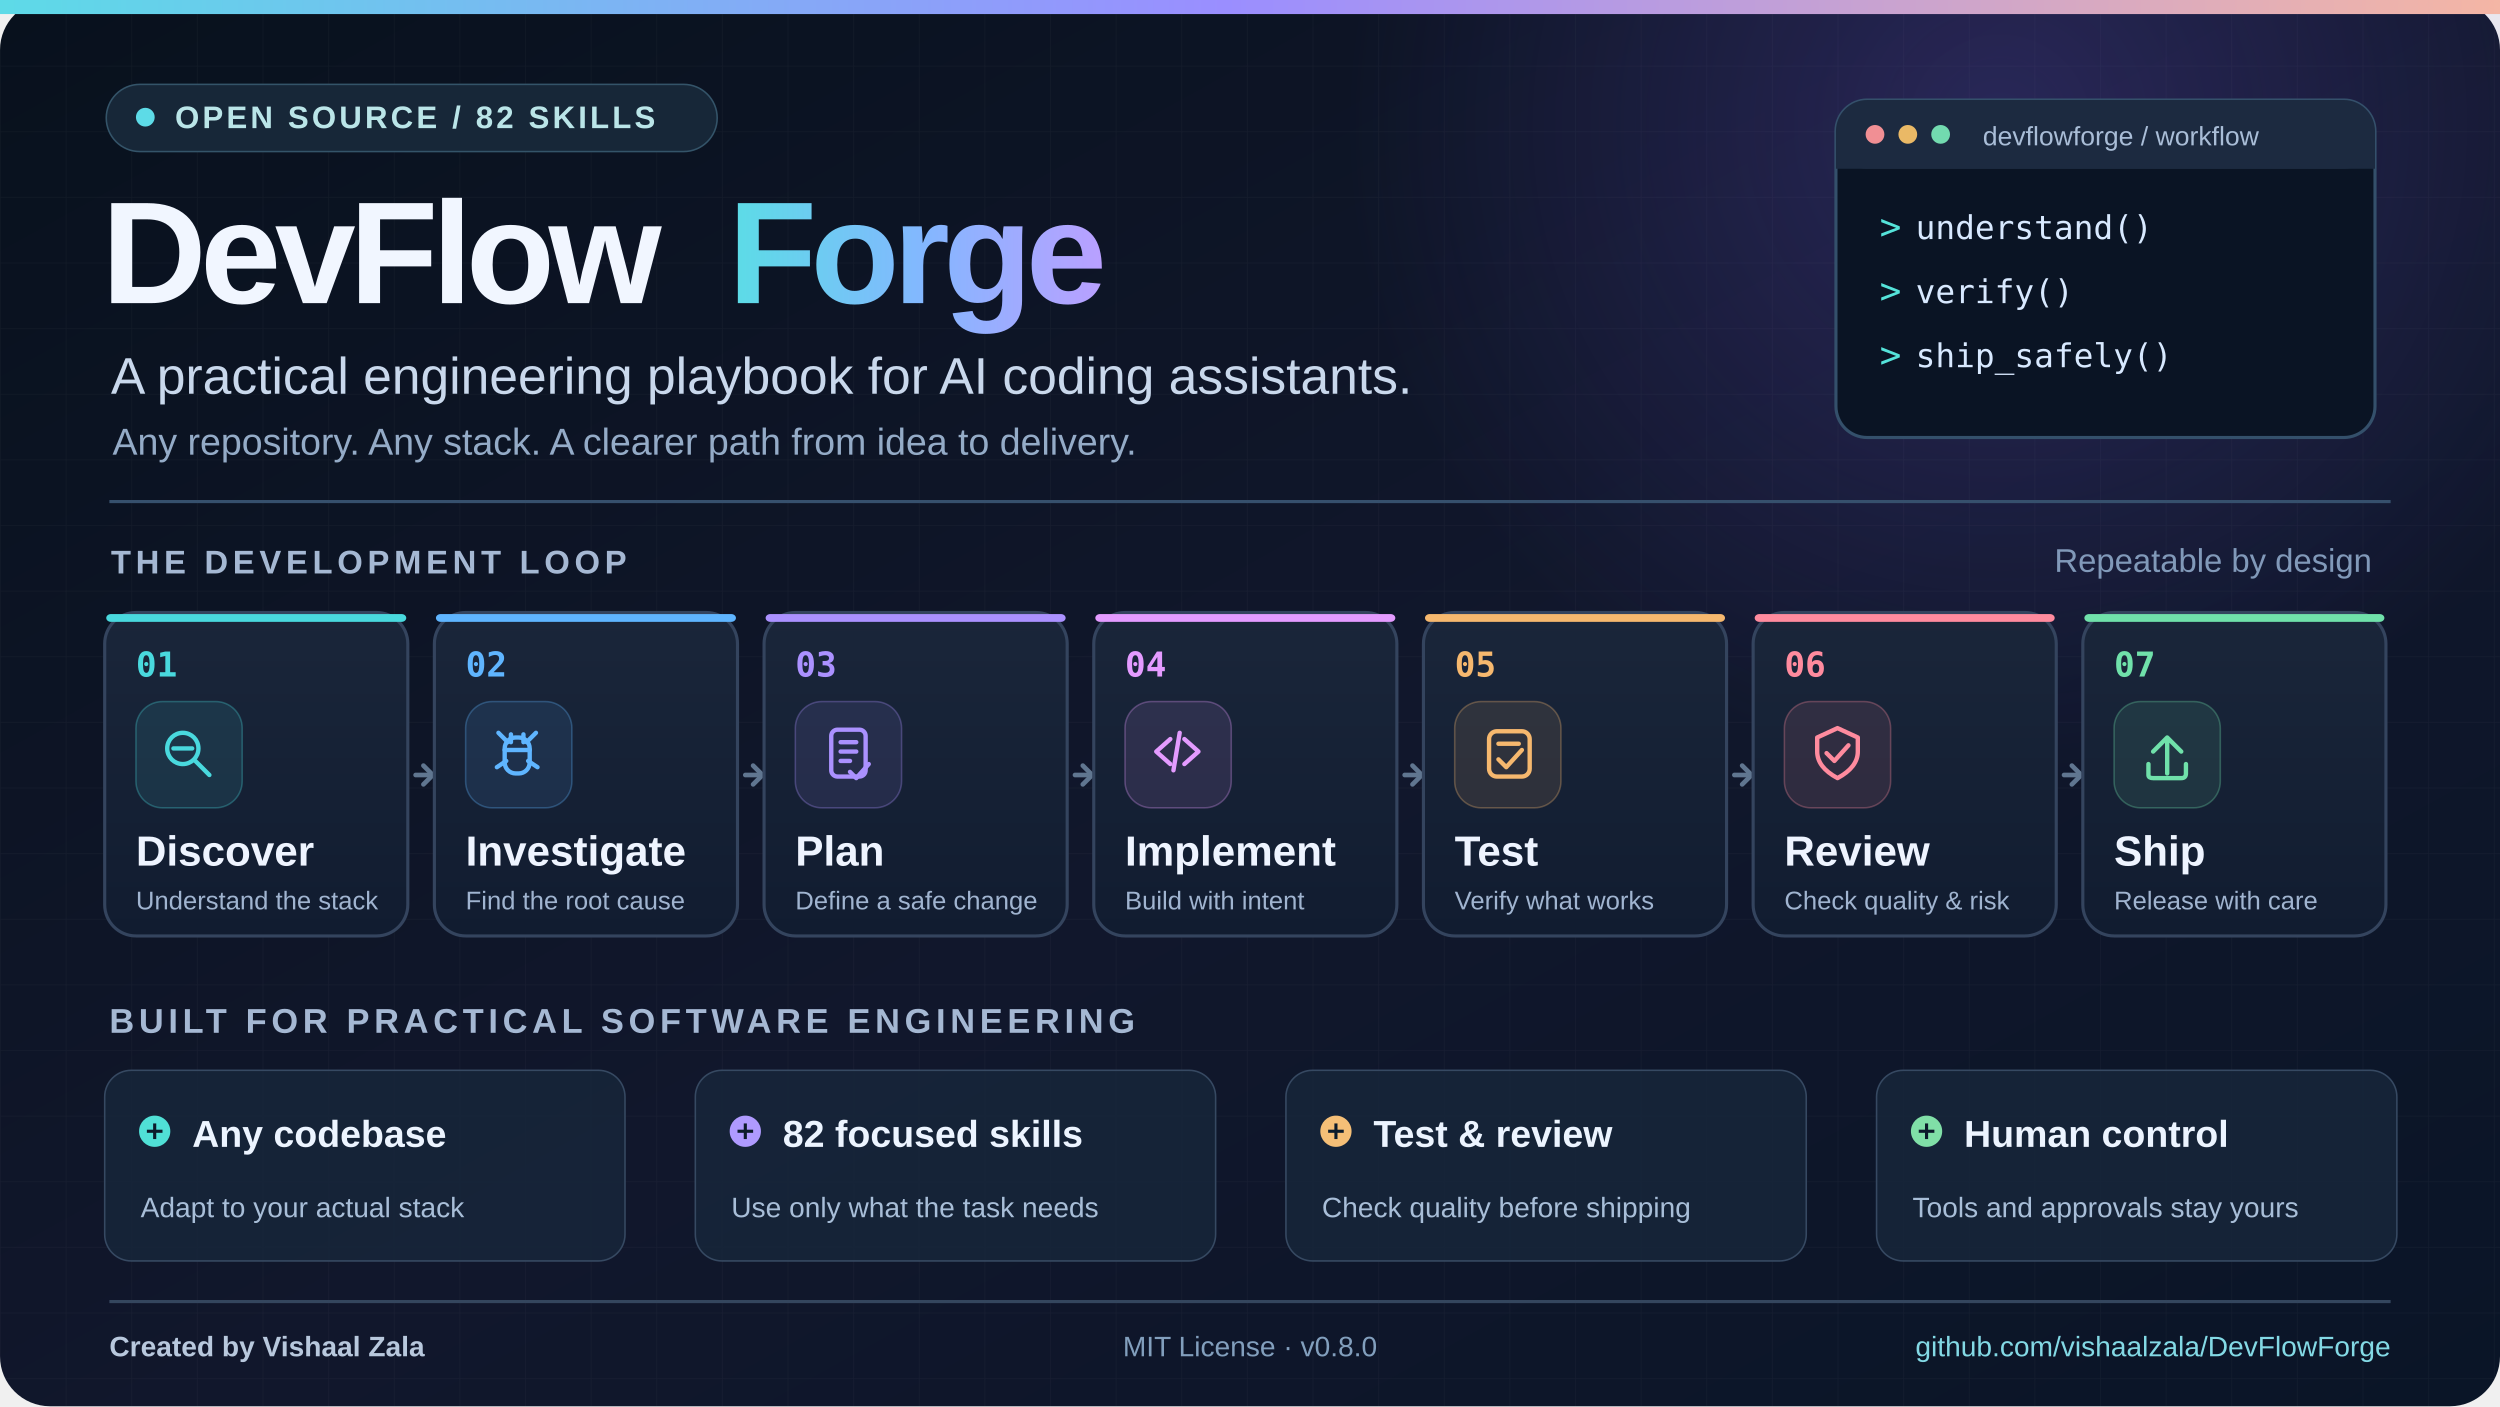
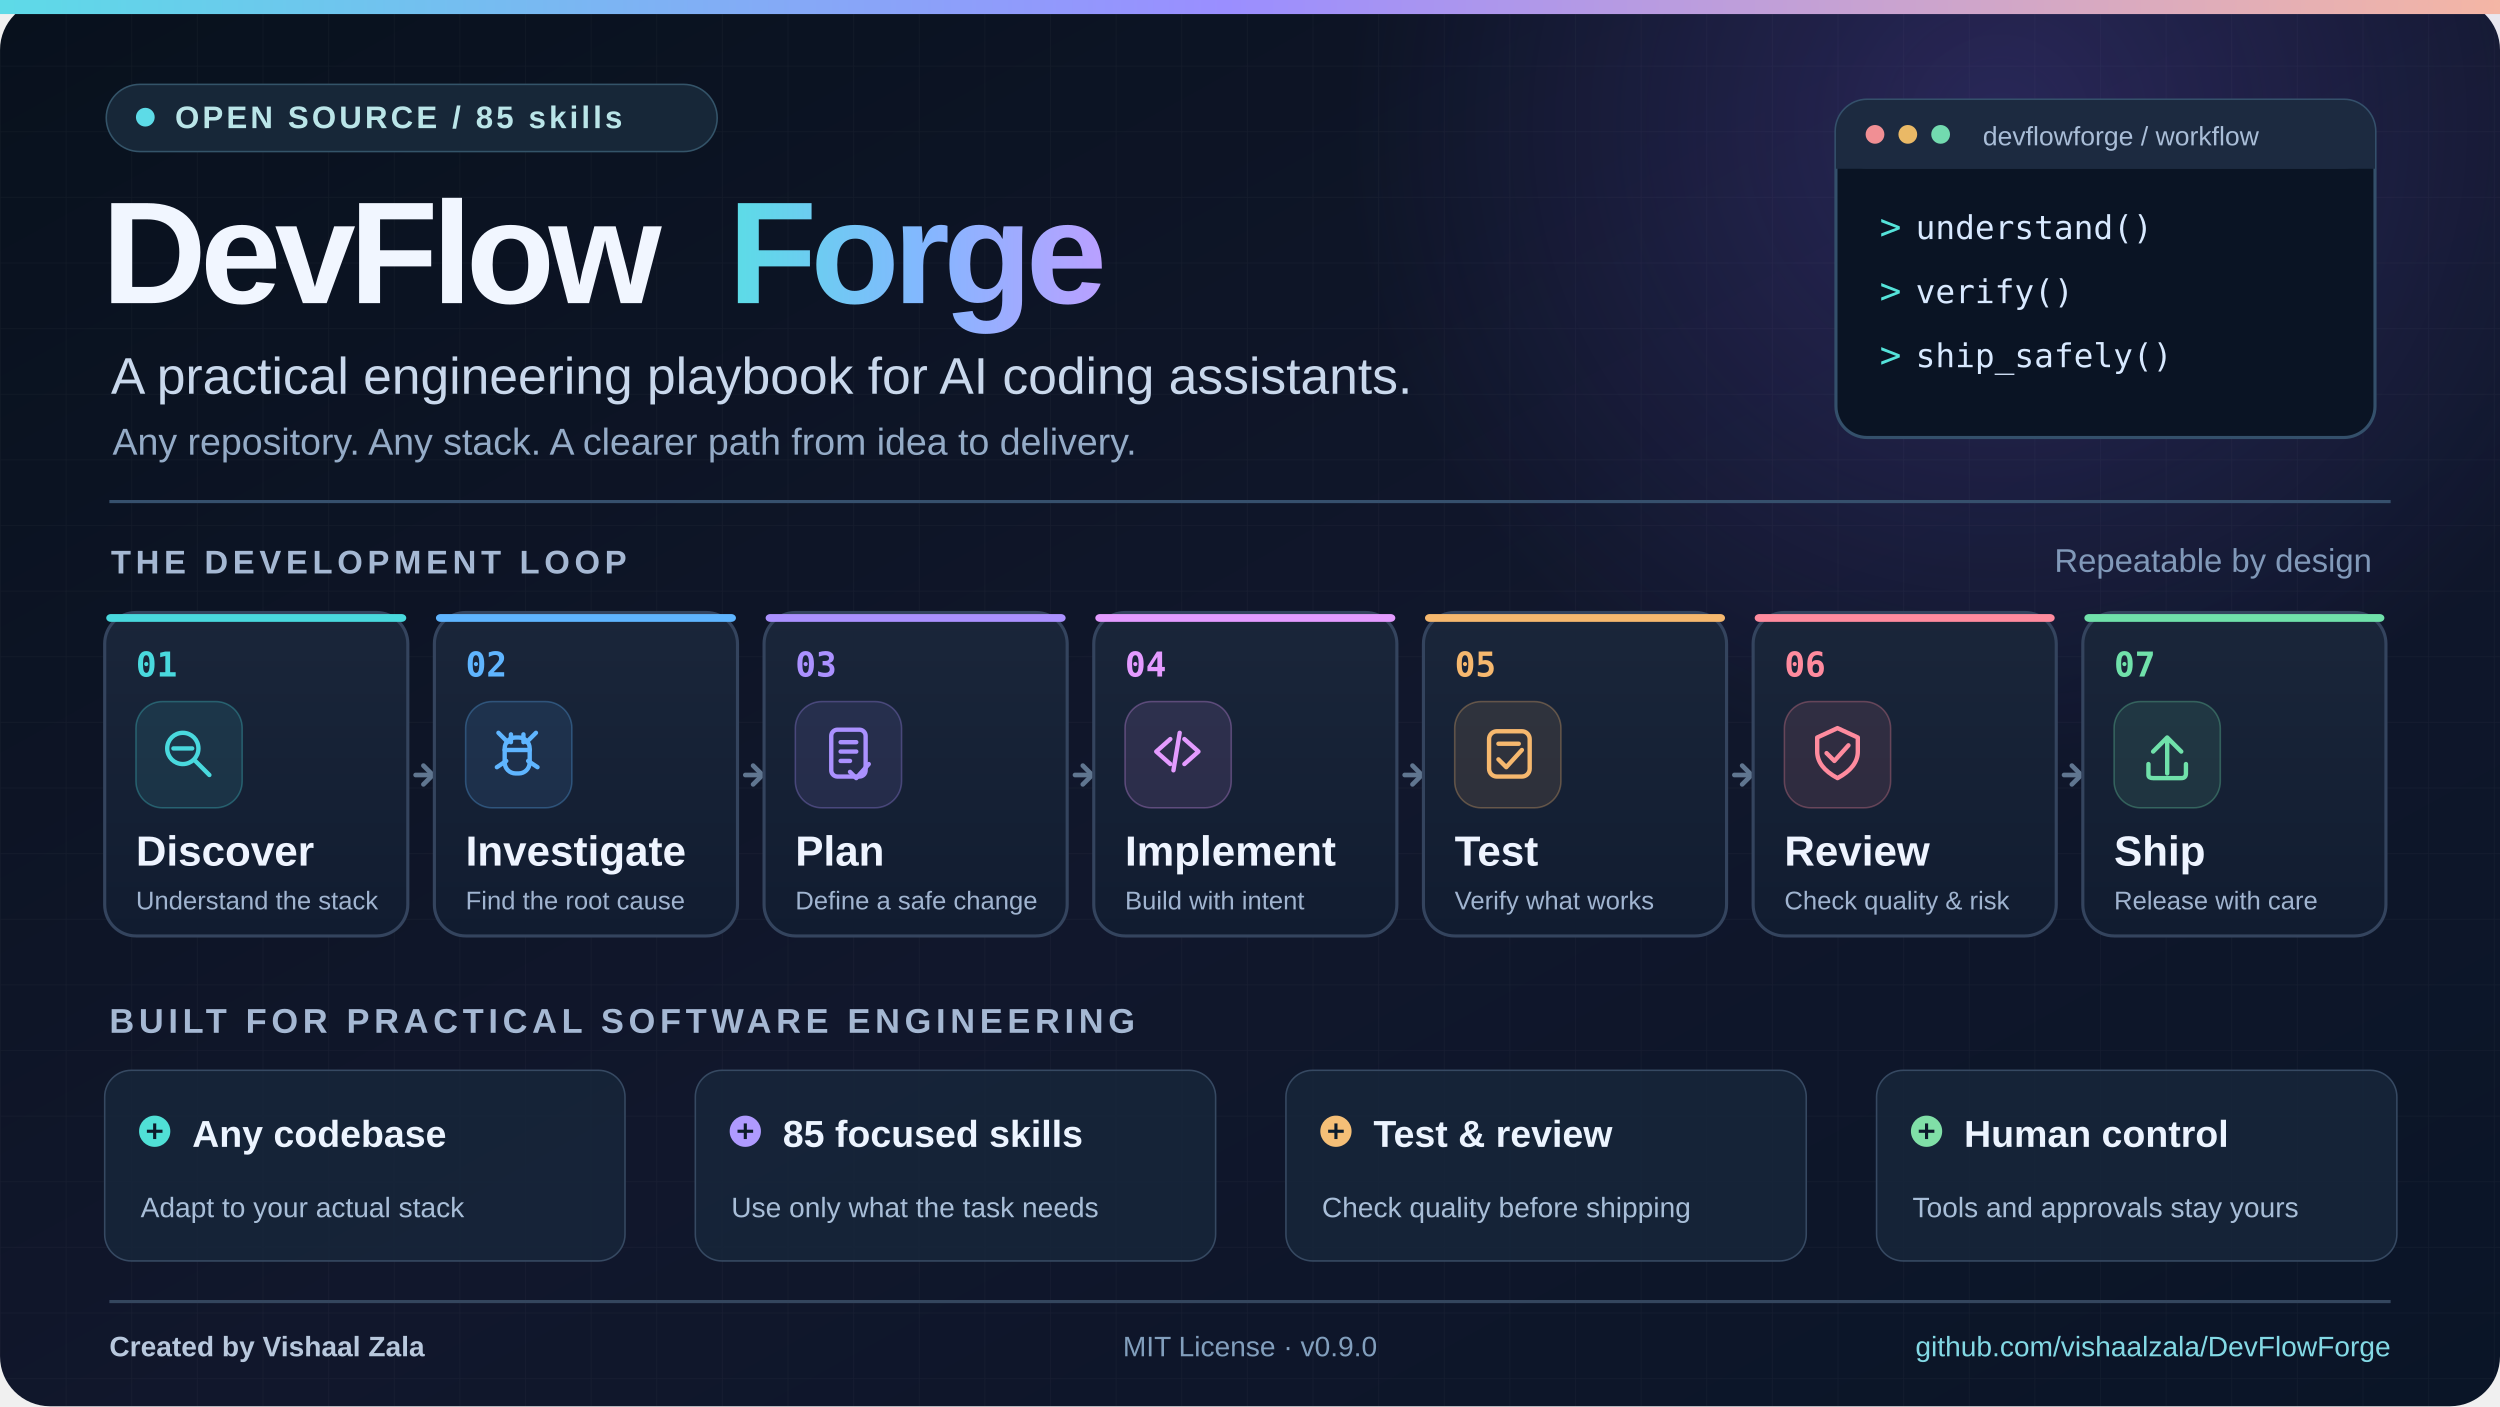
<svg xmlns="http://www.w3.org/2000/svg" width="1600" height="900" viewBox="0 0 1600 900" role="img" aria-labelledby="title desc">
  <defs>
    <linearGradient id="background" x1="0" x2="1" y1="0" y2="1">
      <stop stop-color="#08111D" />
      <stop offset=".54" stop-color="#11172C" />
      <stop offset="1" stop-color="#0A1527" />
    </linearGradient>
    <linearGradient id="namegradient" x1="0" x2="1">
      <stop stop-color="#5DDBE7" />
      <stop offset=".51" stop-color="#83B7FF" />
      <stop offset="1" stop-color="#B9A0FF" />
    </linearGradient>
    <linearGradient id="topline" x1="0" x2="1">
      <stop stop-color="#5DDBE7" />
      <stop offset=".49" stop-color="#9A8EFF" />
      <stop offset="1" stop-color="#F5B6A4" />
    </linearGradient>
    <linearGradient id="card" x1="0" x2="0" y1="0" y2="1">
      <stop stop-color="#1A263A" />
      <stop offset="1" stop-color="#111C30" />
    </linearGradient>
    <radialGradient id="orb">
      <stop stop-color="#7257DD" stop-opacity=".26" />
      <stop offset="1" stop-color="#7257DD" stop-opacity="0" />
    </radialGradient>
    <pattern id="grid" width="42" height="42" patternUnits="userSpaceOnUse">
      <path d="M42 0H0V42" fill="none" stroke="#FFFFFF" stroke-opacity=".035" stroke-width="1" />
    </pattern>
  </defs>
  <rect width="1600" height="900" rx="32" fill="url(#background)" />
  <rect width="1600" height="900" rx="32" fill="url(#grid)" />
  <circle cx="1280" cy="80" r="420" fill="url(#orb)" />
  <rect x="0" y="0" width="1600" height="9" fill="url(#topline)" />
  <g opacity=".15" stroke="#8F9BFF" fill="none" stroke-width="2">
    <path d="M1310 130l35 35-35 35" />
    <path d="M1375 130l35 35-35 35" />
    <path d="M1440 130l35 35-35 35" />
  </g>
  <rect x="68" y="54" width="391" height="43" rx="21.5" fill="#172738" stroke="#345469" />
  <circle cx="93" cy="75" r="6" fill="#5DDBE7" />
-   <text x="112" y="82" font-size="20" font-family="Arial,Helvetica,sans-serif" font-weight="700" letter-spacing="2" fill="#BAE5E8">OPEN SOURCE  /  82 SKILLS</text>
+   <text x="112" y="82" font-size="20" font-family="Arial,Helvetica,sans-serif" font-weight="700" letter-spacing="2" fill="#BAE5E8">OPEN SOURCE  /  85 skills</text>
  <text x="65" y="194" font-family="Arial,Helvetica,sans-serif" font-size="93" letter-spacing="-4" font-weight="800" fill="#F1F6FF">DevFlow</text>
  <text x="466" y="194" font-family="Arial,Helvetica,sans-serif" font-size="93" letter-spacing="-4" font-weight="800" fill="url(#namegradient)">Forge</text>
  <text x="71" y="252" font-family="Arial,Helvetica,sans-serif" font-size="33" font-weight="500" fill="#C9D8EC">A practical engineering playbook for AI coding assistants.</text>
  <text x="72" y="291" font-family="Arial,Helvetica,sans-serif" font-size="24" fill="#94ABC7">Any repository. Any stack. A clearer path from idea to delivery.</text>
  <g transform="translate(1175,64)">
    <rect width="345" height="216" rx="20" fill="#0A1424" stroke="#34506B" stroke-width="2" />
    <rect x="0" y="0" width="345" height="44" rx="20" fill="#1C2A40" />
    <rect x="0" y="24" width="345" height="20" fill="#1C2A40" />
    <circle cx="25" cy="22" r="6" fill="#F18F94" />
    <circle cx="46" cy="22" r="6" fill="#EAB966" />
    <circle cx="67" cy="22" r="6" fill="#72DAAF" />
    <text x="94" y="29" font-size="17" font-family="Arial,Helvetica,sans-serif" fill="#A9BDD7">devflowforge / workflow</text>
    <text x="28" y="89" font-size="23" font-family="Consolas,monospace" fill="#55E3DA">&gt;</text>
    <text x="51" y="89" font-size="21" font-family="Consolas,monospace" fill="#D8E9FF"> understand()</text>
    <text x="28" y="130" font-size="23" font-family="Consolas,monospace" fill="#55E3DA">&gt;</text>
    <text x="51" y="130" font-size="21" font-family="Consolas,monospace" fill="#D8E9FF"> verify()</text>
    <text x="28" y="171" font-size="23" font-family="Consolas,monospace" fill="#55E3DA">&gt;</text>
    <text x="51" y="171" font-size="21" font-family="Consolas,monospace" fill="#D8E9FF"> ship_safely()</text>
  </g>
  <path d="M70 321H1530" stroke="#36506D" stroke-width="2" />
  <text x="71" y="367" font-family="Arial,Helvetica,sans-serif" font-size="21" letter-spacing="3" font-weight="800" fill="#A5B8D3">THE DEVELOPMENT LOOP</text>
  <text x="1518" y="366" text-anchor="end" font-family="Arial,Helvetica,sans-serif" font-size="21" fill="#8199B9">Repeatable by design</text>
  <g>
    <rect x="67" y="392" width="194" height="207" rx="20" fill="url(#card)" stroke="#34445E" stroke-width="2" />
    <rect x="68" y="393" width="192" height="5" rx="3" fill="#49D9DE" />
    <text x="87" y="433" font-family="Consolas,monospace" font-size="22" font-weight="700" fill="#49D9DE">01</text>
    <rect x="87" y="449" width="68" height="68" rx="17" fill="#49D9DE" fill-opacity=".11" stroke="#49D9DE" stroke-opacity=".30" />
    <g transform="translate(102,463)" stroke="#49D9DE" stroke-width="2.8" fill="none" stroke-linecap="round" stroke-linejoin="round">
      <circle cx="15" cy="16" r="10" />
      <path d="M23 24 L32 33" />
      <path d="M9 16 H21" />
    </g>
    <text x="87" y="554" font-family="Arial,Helvetica,sans-serif" font-size="27" font-weight="700" fill="#EEF4FF">Discover</text>
    <text x="87" y="582" font-family="Arial,Helvetica,sans-serif" font-size="16.4" fill="#A0B4D0">Understand the stack</text>
  </g>
  <g stroke="#607690" stroke-width="3" stroke-linecap="round">
    <path d="M266 496h9" />
    <path d="M271 490l6 6-6 6" fill="none" />
  </g>
  <g>
    <rect x="278" y="392" width="194" height="207" rx="20" fill="url(#card)" stroke="#34445E" stroke-width="2" />
    <rect x="279" y="393" width="192" height="5" rx="3" fill="#5FB5FF" />
    <text x="298" y="433" font-family="Consolas,monospace" font-size="22" font-weight="700" fill="#5FB5FF">02</text>
    <rect x="298" y="449" width="68" height="68" rx="17" fill="#5FB5FF" fill-opacity=".11" stroke="#5FB5FF" stroke-opacity=".30" />
    <g transform="translate(313,463)" stroke="#5FB5FF" stroke-width="2.8" fill="none" stroke-linecap="round" stroke-linejoin="round">
      <path d="M12 12 L6 6 M24 12 L30 6 M11 24 L5 28 M25 24 L31 28" />
      <rect x="10" y="9" width="16" height="23" rx="7" />
      <path d="M10 17 H26 M14 12 V7 M22 12 V7" />
    </g>
    <text x="298" y="554" font-family="Arial,Helvetica,sans-serif" font-size="27" font-weight="700" fill="#EEF4FF">Investigate</text>
    <text x="298" y="582" font-family="Arial,Helvetica,sans-serif" font-size="16.4" fill="#A0B4D0">Find the root cause</text>
  </g>
  <g stroke="#607690" stroke-width="3" stroke-linecap="round">
    <path d="M477 496h9" />
    <path d="M482 490l6 6-6 6" fill="none" />
  </g>
  <g>
    <rect x="489" y="392" width="194" height="207" rx="20" fill="url(#card)" stroke="#34445E" stroke-width="2" />
    <rect x="490" y="393" width="192" height="5" rx="3" fill="#AB91FF" />
    <text x="509" y="433" font-family="Consolas,monospace" font-size="22" font-weight="700" fill="#AB91FF">03</text>
    <rect x="509" y="449" width="68" height="68" rx="17" fill="#AB91FF" fill-opacity=".11" stroke="#AB91FF" stroke-opacity=".30" />
    <g transform="translate(524,463)" stroke="#AB91FF" stroke-width="2.8" fill="none" stroke-linecap="round" stroke-linejoin="round">
      <rect x="8" y="4" width="22" height="30" rx="4" />
      <path d="M14 12 H24 M14 18 H24 M14 24 H20" />
      <path d="M20 31 L24 35 L32 26" />
    </g>
    <text x="509" y="554" font-family="Arial,Helvetica,sans-serif" font-size="27" font-weight="700" fill="#EEF4FF">Plan</text>
    <text x="509" y="582" font-family="Arial,Helvetica,sans-serif" font-size="16.4" fill="#A0B4D0">Define a safe change</text>
  </g>
  <g stroke="#607690" stroke-width="3" stroke-linecap="round">
    <path d="M688 496h9" />
    <path d="M693 490l6 6-6 6" fill="none" />
  </g>
  <g>
    <rect x="700" y="392" width="194" height="207" rx="20" fill="url(#card)" stroke="#34445E" stroke-width="2" />
    <rect x="701" y="393" width="192" height="5" rx="3" fill="#E49BFF" />
    <text x="720" y="433" font-family="Consolas,monospace" font-size="22" font-weight="700" fill="#E49BFF">04</text>
    <rect x="720" y="449" width="68" height="68" rx="17" fill="#E49BFF" fill-opacity=".11" stroke="#E49BFF" stroke-opacity=".30" />
    <g transform="translate(735,463)" stroke="#E49BFF" stroke-width="2.8" fill="none" stroke-linecap="round" stroke-linejoin="round">
      <path d="M14 10 L5 18 L14 26 M23 10 L32 18 L23 26" />
      <path d="M20 6 L16 30" />
    </g>
    <text x="720" y="554" font-family="Arial,Helvetica,sans-serif" font-size="27" font-weight="700" fill="#EEF4FF">Implement</text>
    <text x="720" y="582" font-family="Arial,Helvetica,sans-serif" font-size="16.4" fill="#A0B4D0">Build with intent</text>
  </g>
  <g stroke="#607690" stroke-width="3" stroke-linecap="round">
    <path d="M899 496h9" />
    <path d="M904 490l6 6-6 6" fill="none" />
  </g>
  <g>
    <rect x="911" y="392" width="194" height="207" rx="20" fill="url(#card)" stroke="#34445E" stroke-width="2" />
    <rect x="912" y="393" width="192" height="5" rx="3" fill="#F6B86E" />
    <text x="931" y="433" font-family="Consolas,monospace" font-size="22" font-weight="700" fill="#F6B86E">05</text>
    <rect x="931" y="449" width="68" height="68" rx="17" fill="#F6B86E" fill-opacity=".11" stroke="#F6B86E" stroke-opacity=".30" />
    <g transform="translate(946,463)" stroke="#F6B86E" stroke-width="2.8" fill="none" stroke-linecap="round" stroke-linejoin="round">
      <rect x="7" y="5" width="26" height="29" rx="5" />
      <path d="M13 13 H26 M13 23 L18 28 L28 17" />
    </g>
    <text x="931" y="554" font-family="Arial,Helvetica,sans-serif" font-size="27" font-weight="700" fill="#EEF4FF">Test</text>
    <text x="931" y="582" font-family="Arial,Helvetica,sans-serif" font-size="16.4" fill="#A0B4D0">Verify what works</text>
  </g>
  <g stroke="#607690" stroke-width="3" stroke-linecap="round">
    <path d="M1110 496h9" />
    <path d="M1115 490l6 6-6 6" fill="none" />
  </g>
  <g>
    <rect x="1122" y="392" width="194" height="207" rx="20" fill="url(#card)" stroke="#34445E" stroke-width="2" />
    <rect x="1123" y="393" width="192" height="5" rx="3" fill="#FF8B9E" />
    <text x="1142" y="433" font-family="Consolas,monospace" font-size="22" font-weight="700" fill="#FF8B9E">06</text>
    <rect x="1142" y="449" width="68" height="68" rx="17" fill="#FF8B9E" fill-opacity=".11" stroke="#FF8B9E" stroke-opacity=".30" />
    <g transform="translate(1157,463)" stroke="#FF8B9E" stroke-width="2.8" fill="none" stroke-linecap="round" stroke-linejoin="round">
      <path d="M19 3 L32 9 V18 Q32 28 19 35 Q6 28 6 18 V9 Z" />
      <path d="M12 19 L17 24 L26 14" />
    </g>
    <text x="1142" y="554" font-family="Arial,Helvetica,sans-serif" font-size="27" font-weight="700" fill="#EEF4FF">Review</text>
    <text x="1142" y="582" font-family="Arial,Helvetica,sans-serif" font-size="16.4" fill="#A0B4D0">Check quality &amp; risk</text>
  </g>
  <g stroke="#607690" stroke-width="3" stroke-linecap="round">
    <path d="M1321 496h9" />
    <path d="M1326 490l6 6-6 6" fill="none" />
  </g>
  <g>
    <rect x="1333" y="392" width="194" height="207" rx="20" fill="url(#card)" stroke="#34445E" stroke-width="2" />
    <rect x="1334" y="393" width="192" height="5" rx="3" fill="#70E1AA" />
    <text x="1353" y="433" font-family="Consolas,monospace" font-size="22" font-weight="700" fill="#70E1AA">07</text>
    <rect x="1353" y="449" width="68" height="68" rx="17" fill="#70E1AA" fill-opacity=".11" stroke="#70E1AA" stroke-opacity=".30" />
    <g transform="translate(1368,463)" stroke="#70E1AA" stroke-width="2.8" fill="none" stroke-linecap="round" stroke-linejoin="round">
      <path d="M19 32 V9 M10 18 L19 9 L28 18" />
      <path d="M7 26 V33 Q7 35 10 35 H28 Q31 35 31 32 V26" />
    </g>
    <text x="1353" y="554" font-family="Arial,Helvetica,sans-serif" font-size="27" font-weight="700" fill="#EEF4FF">Ship</text>
    <text x="1353" y="582" font-family="Arial,Helvetica,sans-serif" font-size="16.4" fill="#A0B4D0">Release with care</text>
  </g>
  <text x="70" y="661" font-family="Arial,Helvetica,sans-serif" font-size="22" font-weight="800" letter-spacing="3" fill="#A5B8D3">BUILT FOR PRACTICAL SOFTWARE ENGINEERING</text>
  <g>
    <rect x="67" y="685" width="333" height="122" rx="17" fill="#17263A" fill-opacity=".85" stroke="#364962" />
    <circle cx="99" cy="724" r="10" fill="#50E0D6" />
    <path d="M94 724h10 M99 719v10" stroke="#0C1B2B" stroke-width="2" />
    <text x="123" y="734" font-family="Arial,Helvetica,sans-serif" font-size="24" font-weight="700" fill="#ECF4FF">Any codebase</text>
    <text x="90" y="779" font-family="Arial,Helvetica,sans-serif" font-size="18" fill="#A8BED8">Adapt to your actual stack</text>
  </g>
  <g>
    <rect x="445" y="685" width="333" height="122" rx="17" fill="#17263A" fill-opacity=".85" stroke="#364962" />
    <circle cx="477" cy="724" r="10" fill="#AF9AFF" />
    <path d="M472 724h10 M477 719v10" stroke="#0C1B2B" stroke-width="2" />
-     <text x="501" y="734" font-family="Arial,Helvetica,sans-serif" font-size="24" font-weight="700" fill="#ECF4FF">82 focused skills</text>
+     <text x="501" y="734" font-family="Arial,Helvetica,sans-serif" font-size="24" font-weight="700" fill="#ECF4FF">85 focused skills</text>
    <text x="468" y="779" font-family="Arial,Helvetica,sans-serif" font-size="18" fill="#A8BED8">Use only what the task needs</text>
  </g>
  <g>
    <rect x="823" y="685" width="333" height="122" rx="17" fill="#17263A" fill-opacity=".85" stroke="#364962" />
    <circle cx="855" cy="724" r="10" fill="#F5BF77" />
    <path d="M850 724h10 M855 719v10" stroke="#0C1B2B" stroke-width="2" />
    <text x="879" y="734" font-family="Arial,Helvetica,sans-serif" font-size="24" font-weight="700" fill="#ECF4FF">Test &amp; review</text>
    <text x="846" y="779" font-family="Arial,Helvetica,sans-serif" font-size="18" fill="#A8BED8">Check quality before shipping</text>
  </g>
  <g>
    <rect x="1201" y="685" width="333" height="122" rx="17" fill="#17263A" fill-opacity=".85" stroke="#364962" />
    <circle cx="1233" cy="724" r="10" fill="#80DFA7" />
    <path d="M1228 724h10 M1233 719v10" stroke="#0C1B2B" stroke-width="2" />
    <text x="1257" y="734" font-family="Arial,Helvetica,sans-serif" font-size="24" font-weight="700" fill="#ECF4FF">Human control</text>
    <text x="1224" y="779" font-family="Arial,Helvetica,sans-serif" font-size="18" fill="#A8BED8">Tools and approvals stay yours</text>
  </g>
  <path d="M70 833H1530" stroke="#34465E" stroke-width="2" />
  <text x="70" y="868" font-family="Arial,Helvetica,sans-serif" font-size="18" font-weight="600" fill="#B8C8DD">Created by Vishaal Zala</text>
-   <text x="800" y="868" font-family="Arial,Helvetica,sans-serif" font-size="18" text-anchor="middle" fill="#829FBD">MIT License  ·  v0.8.0</text>
+   <text x="800" y="868" font-family="Arial,Helvetica,sans-serif" font-size="18" text-anchor="middle" fill="#829FBD">MIT License  ·  v0.9.0</text>
  <text x="1530" y="868" text-anchor="end" font-family="Arial,Helvetica,sans-serif" font-size="18" fill="#83D9E5">github.com/vishaalzala/DevFlowForge</text>
</svg>
